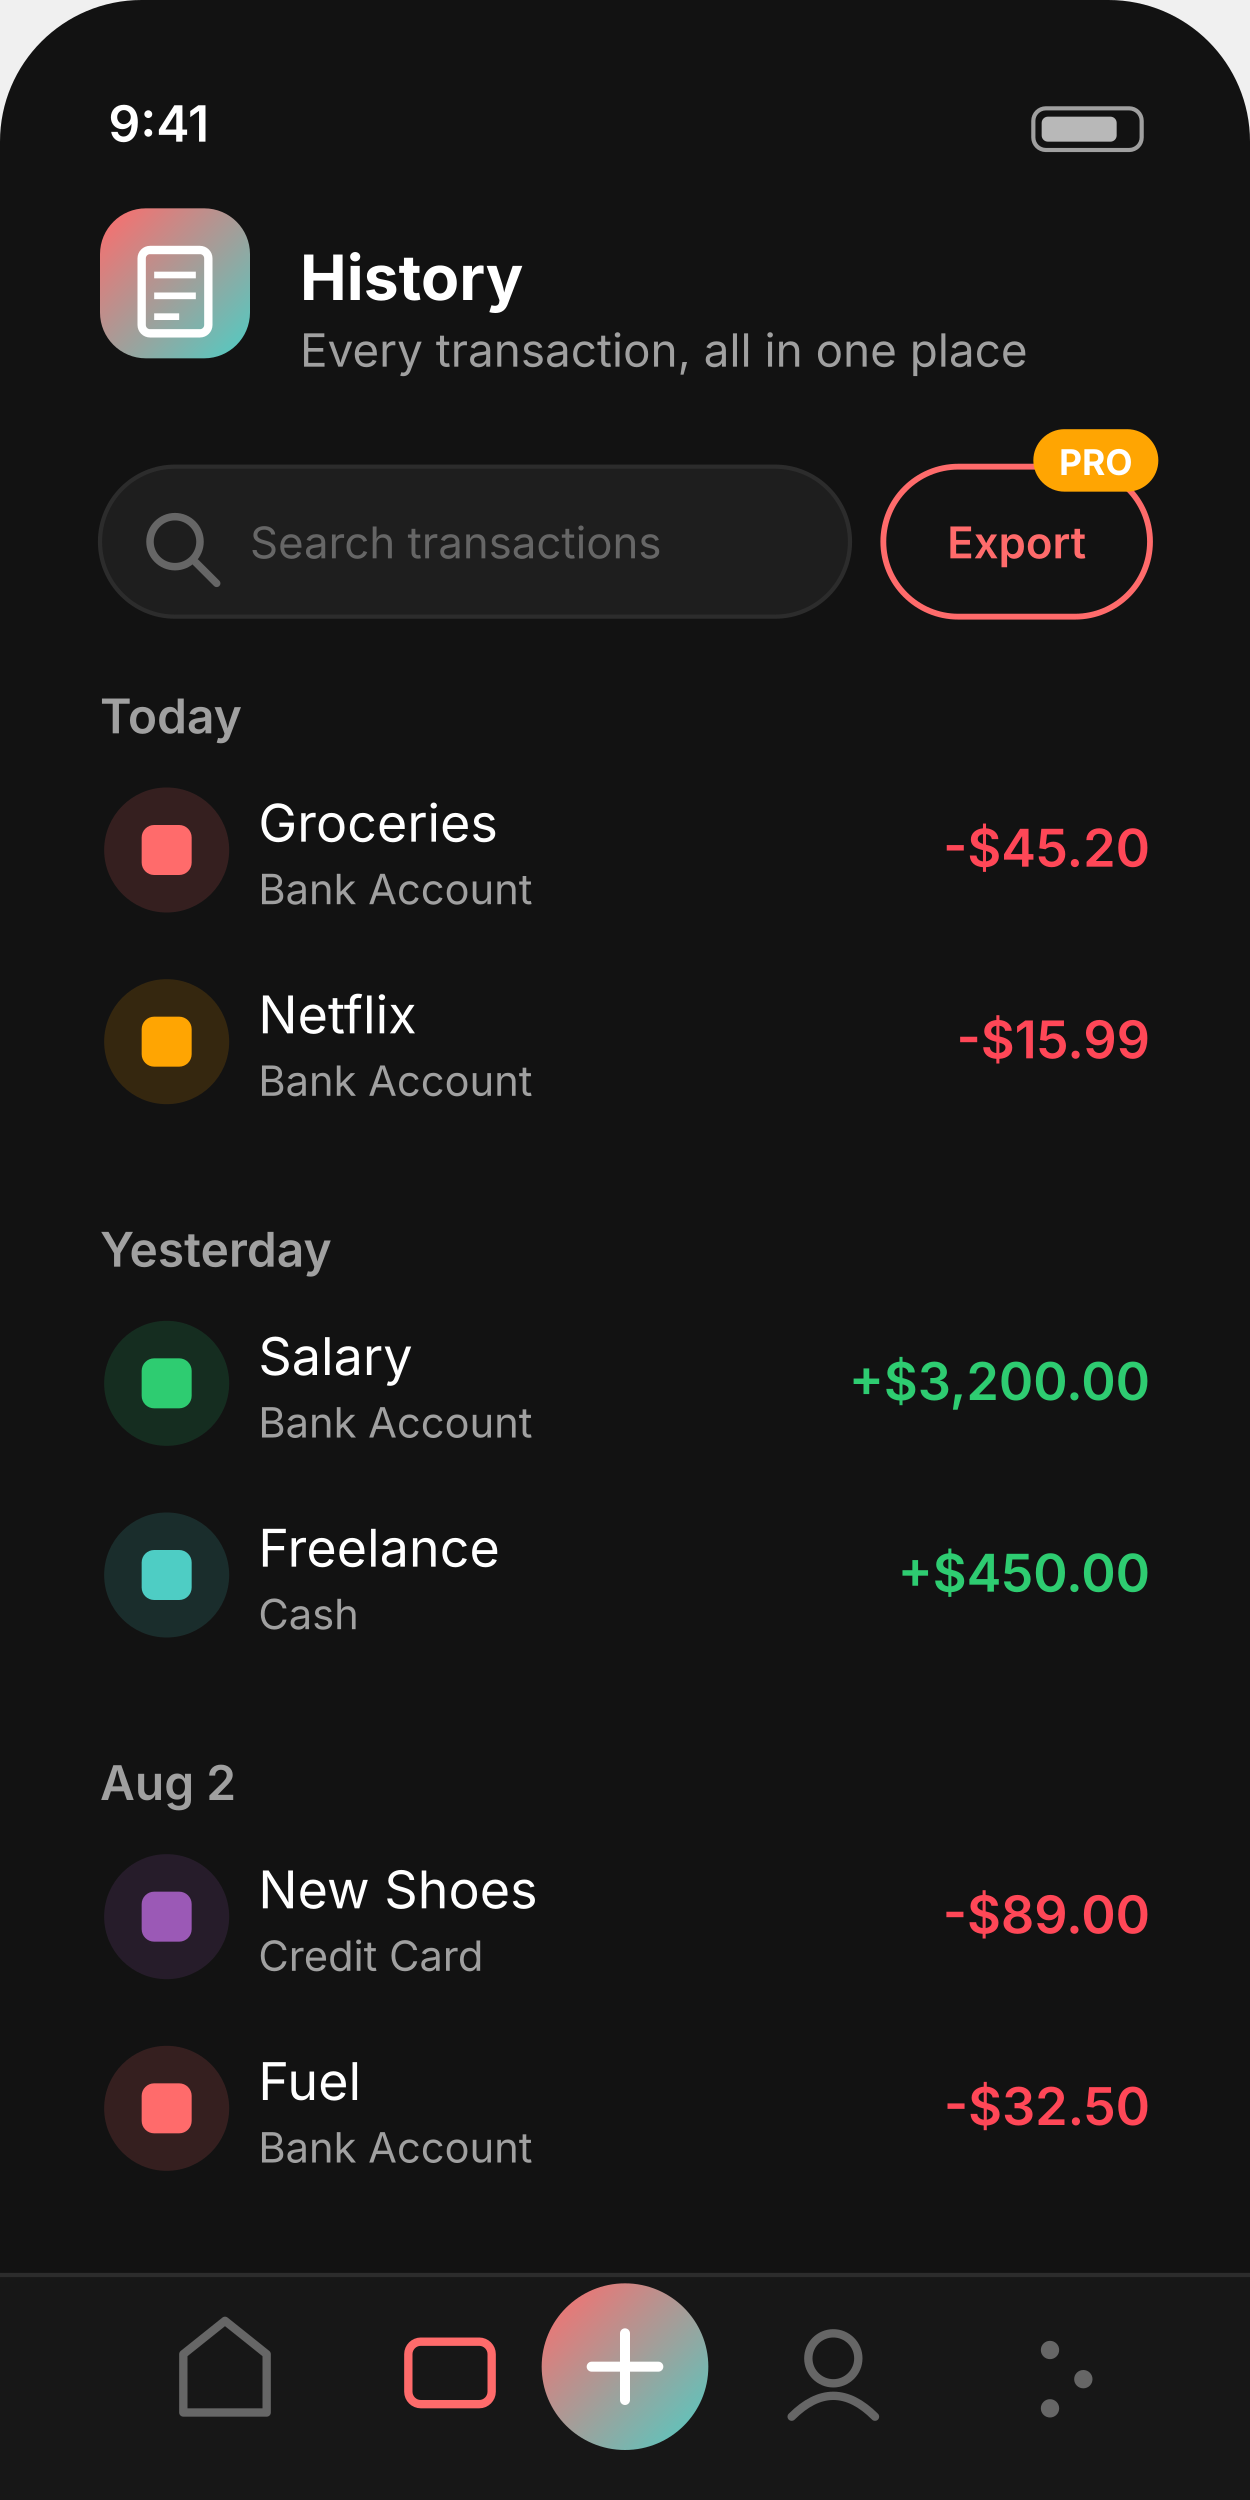
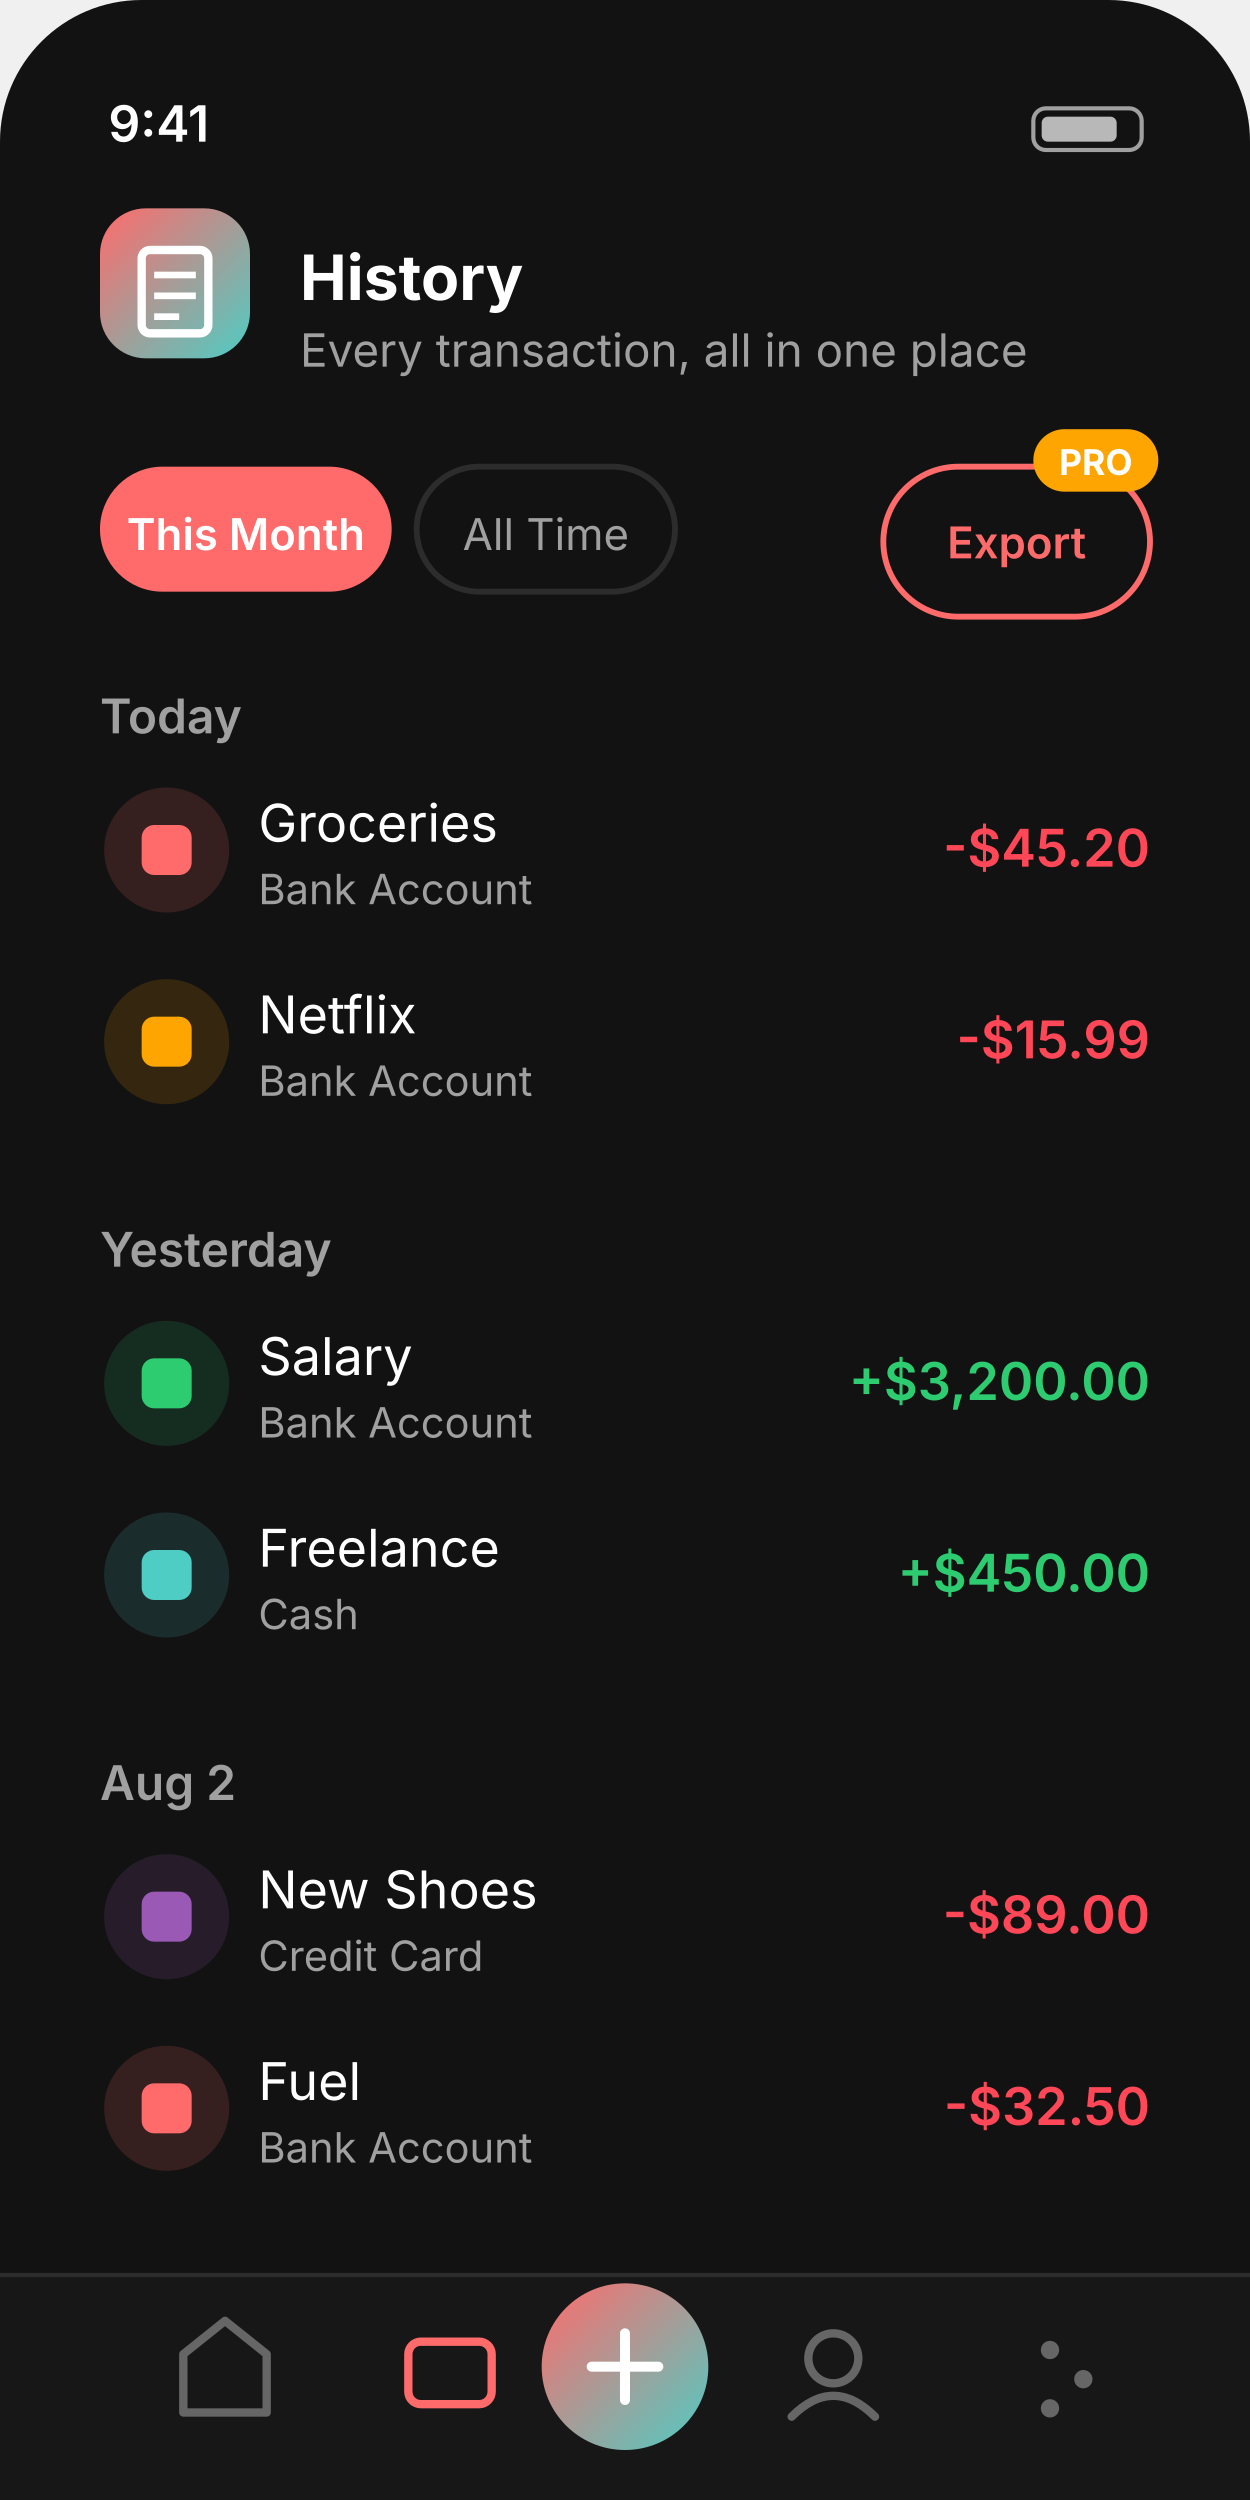
<svg xmlns="http://www.w3.org/2000/svg" viewBox="0 0 300 600" width="300" height="600">
  <defs>
    <linearGradient id="badge" x1="0" y1="0" x2="1" y2="1">
      <stop offset="0%" stop-color="#FF6B6B" />
      <stop offset="100%" stop-color="#4ECDC4" />
    </linearGradient>
  </defs>
  <rect width="300" height="600" rx="34" fill="#121212" />
  <text x="26" y="34" font-family="Inter, Arial, sans-serif" font-size="12" fill="#FFFFFF" font-weight="600">9:41</text>
  <rect x="248" y="26" width="26" height="10" rx="3" fill="none" stroke="#FFFFFF" stroke-opacity="0.6" />
  <rect x="250" y="28" width="18" height="6" rx="1.5" fill="#FFFFFF" fill-opacity="0.7" />
  <rect x="24" y="50" width="36" height="36" rx="11" fill="url(#badge)" />
  <rect x="34" y="60" width="16" height="20" rx="2" fill="none" stroke="#fff" stroke-width="2" />
  <line x1="37" y1="66" x2="47" y2="66" stroke="#fff" stroke-width="1.6" />
  <line x1="37" y1="71" x2="47" y2="71" stroke="#fff" stroke-width="1.6" />
  <line x1="37" y1="76" x2="43" y2="76" stroke="#fff" stroke-width="1.6" />
  <text x="72" y="72" font-family="Inter, Arial, sans-serif" font-size="15" fill="#FFFFFF" font-weight="700">History</text>
  <text x="72" y="88" font-family="Inter, Arial, sans-serif" font-size="11" fill="#A0A0A0">Every transaction, all in one place</text>
-   <rect x="24" y="112" width="180" height="36" rx="18" fill="#1E1E1E" stroke="#2C2C2C" />
-   <circle cx="42" cy="130" r="6" fill="none" stroke="#666666" stroke-width="1.8" />
-   <line x1="47" y1="135" x2="52" y2="140" stroke="#666666" stroke-width="1.8" stroke-linecap="round" />
-   <text x="60" y="134" font-family="Inter, Arial, sans-serif" font-size="10.5" fill="#666666">Search transactions</text>
+   <rect x="24" y="112" width="70" height="30" rx="15" fill="#FF6B6B" />
+   <text x="59" y="132" text-anchor="middle" font-family="Inter, Arial, sans-serif" font-size="10.5" fill="#FFFFFF" font-weight="600">This Month</text>
+   <rect x="100" y="112" width="62" height="30" rx="15" fill="none" stroke="#2C2C2C" stroke-width="1.4" />
+   <text x="131" y="132" text-anchor="middle" font-family="Inter, Arial, sans-serif" font-size="10.5" fill="#A0A0A0">All Time</text>
  <rect x="212" y="112" width="64" height="36" rx="18" fill="none" stroke="#FF6B6B" stroke-width="1.4" />
  <text x="244" y="134" text-anchor="middle" font-family="Inter, Arial, sans-serif" font-size="10.5" fill="#FF6B6B" font-weight="600">Export</text>
  <rect x="248" y="103" width="30" height="15" rx="7.5" fill="#FFA502" />
  <text x="263" y="114" text-anchor="middle" font-family="Inter, Arial, sans-serif" font-size="8.5" fill="#FFFFFF" font-weight="700">PRO</text>
  <text x="24" y="176" font-family="Inter, Arial, sans-serif" font-size="11.5" fill="#A0A0A0" font-weight="600">Today</text>
  <circle cx="40" cy="204" r="15" fill="#FF6B6B" fill-opacity="0.15" />
  <rect x="34" y="198" width="12" height="12" rx="3" fill="#FF6B6B" />
  <text x="62" y="202" font-family="Inter, Arial, sans-serif" font-size="12.5" fill="#FFFFFF">Groceries</text>
  <text x="62" y="217" font-family="Inter, Arial, sans-serif" font-size="10" fill="#A0A0A0">Bank Account</text>
  <text x="276" y="208" text-anchor="end" font-family="Inter, Arial, sans-serif" font-size="12.5" fill="#FF4757" font-weight="600">-$45.20</text>
  <circle cx="40" cy="250" r="15" fill="#FFA502" fill-opacity="0.15" />
  <rect x="34" y="244" width="12" height="12" rx="3" fill="#FFA502" />
  <text x="62" y="248" font-family="Inter, Arial, sans-serif" font-size="12.5" fill="#FFFFFF">Netflix</text>
  <text x="62" y="263" font-family="Inter, Arial, sans-serif" font-size="10" fill="#A0A0A0">Bank Account</text>
  <text x="276" y="254" text-anchor="end" font-family="Inter, Arial, sans-serif" font-size="12.5" fill="#FF4757" font-weight="600">-$15.99</text>
  <text x="24" y="304" font-family="Inter, Arial, sans-serif" font-size="11.5" fill="#A0A0A0" font-weight="600">Yesterday</text>
  <circle cx="40" cy="332" r="15" fill="#2ECC71" fill-opacity="0.15" />
  <rect x="34" y="326" width="12" height="12" rx="3" fill="#2ECC71" />
  <text x="62" y="330" font-family="Inter, Arial, sans-serif" font-size="12.5" fill="#FFFFFF">Salary</text>
  <text x="62" y="345" font-family="Inter, Arial, sans-serif" font-size="10" fill="#A0A0A0">Bank Account</text>
  <text x="276" y="336" text-anchor="end" font-family="Inter, Arial, sans-serif" font-size="12.5" fill="#2ECC71" font-weight="600">+$3,200.00</text>
  <circle cx="40" cy="378" r="15" fill="#4ECDC4" fill-opacity="0.15" />
  <rect x="34" y="372" width="12" height="12" rx="3" fill="#4ECDC4" />
  <text x="62" y="376" font-family="Inter, Arial, sans-serif" font-size="12.5" fill="#FFFFFF">Freelance</text>
  <text x="62" y="391" font-family="Inter, Arial, sans-serif" font-size="10" fill="#A0A0A0">Cash</text>
  <text x="276" y="382" text-anchor="end" font-family="Inter, Arial, sans-serif" font-size="12.5" fill="#2ECC71" font-weight="600">+$450.00</text>
  <text x="24" y="432" font-family="Inter, Arial, sans-serif" font-size="11.5" fill="#A0A0A0" font-weight="600">Aug 2</text>
  <circle cx="40" cy="460" r="15" fill="#9B59B6" fill-opacity="0.15" />
  <rect x="34" y="454" width="12" height="12" rx="3" fill="#9B59B6" />
  <text x="62" y="458" font-family="Inter, Arial, sans-serif" font-size="12.5" fill="#FFFFFF">New Shoes</text>
  <text x="62" y="473" font-family="Inter, Arial, sans-serif" font-size="10" fill="#A0A0A0">Credit Card</text>
  <text x="276" y="464" text-anchor="end" font-family="Inter, Arial, sans-serif" font-size="12.5" fill="#FF4757" font-weight="600">-$89.00</text>
  <circle cx="40" cy="506" r="15" fill="#FF6B6B" fill-opacity="0.15" />
  <rect x="34" y="500" width="12" height="12" rx="3" fill="#FF6B6B" />
  <text x="62" y="504" font-family="Inter, Arial, sans-serif" font-size="12.5" fill="#FFFFFF">Fuel</text>
  <text x="62" y="519" font-family="Inter, Arial, sans-serif" font-size="10" fill="#A0A0A0">Bank Account</text>
  <text x="276" y="510" text-anchor="end" font-family="Inter, Arial, sans-serif" font-size="12.5" fill="#FF4757" font-weight="600">-$32.50</text>
  <rect x="0" y="546" width="300" height="54" fill="#171717" />
  <line x1="0" y1="546" x2="300" y2="546" stroke="#2C2C2C" stroke-width="1" />
  <path d="M44 565 l10 -8 10 8 v14 h-20 z" fill="none" stroke="#666666" stroke-width="2" stroke-linejoin="round" />
  <rect x="98" y="562" width="20" height="15" rx="3" fill="none" stroke="#FF6B6B" stroke-width="2" />
  <circle cx="150" cy="568" r="20" fill="url(#badge)" />
  <line x1="150" y1="560" x2="150" y2="576" stroke="#FFFFFF" stroke-width="2.4" stroke-linecap="round" />
  <line x1="142" y1="568" x2="158" y2="568" stroke="#FFFFFF" stroke-width="2.4" stroke-linecap="round" />
  <circle cx="200" cy="566" r="6" fill="none" stroke="#666666" stroke-width="2" />
  <path d="M190 580 q10 -10 20 0" stroke="#666666" stroke-width="2" fill="none" stroke-linecap="round" />
  <circle cx="252" cy="564" r="2.2" fill="#666666" />
  <circle cx="260" cy="571" r="2.2" fill="#666666" />
  <circle cx="252" cy="578" r="2.2" fill="#666666" />
</svg>
